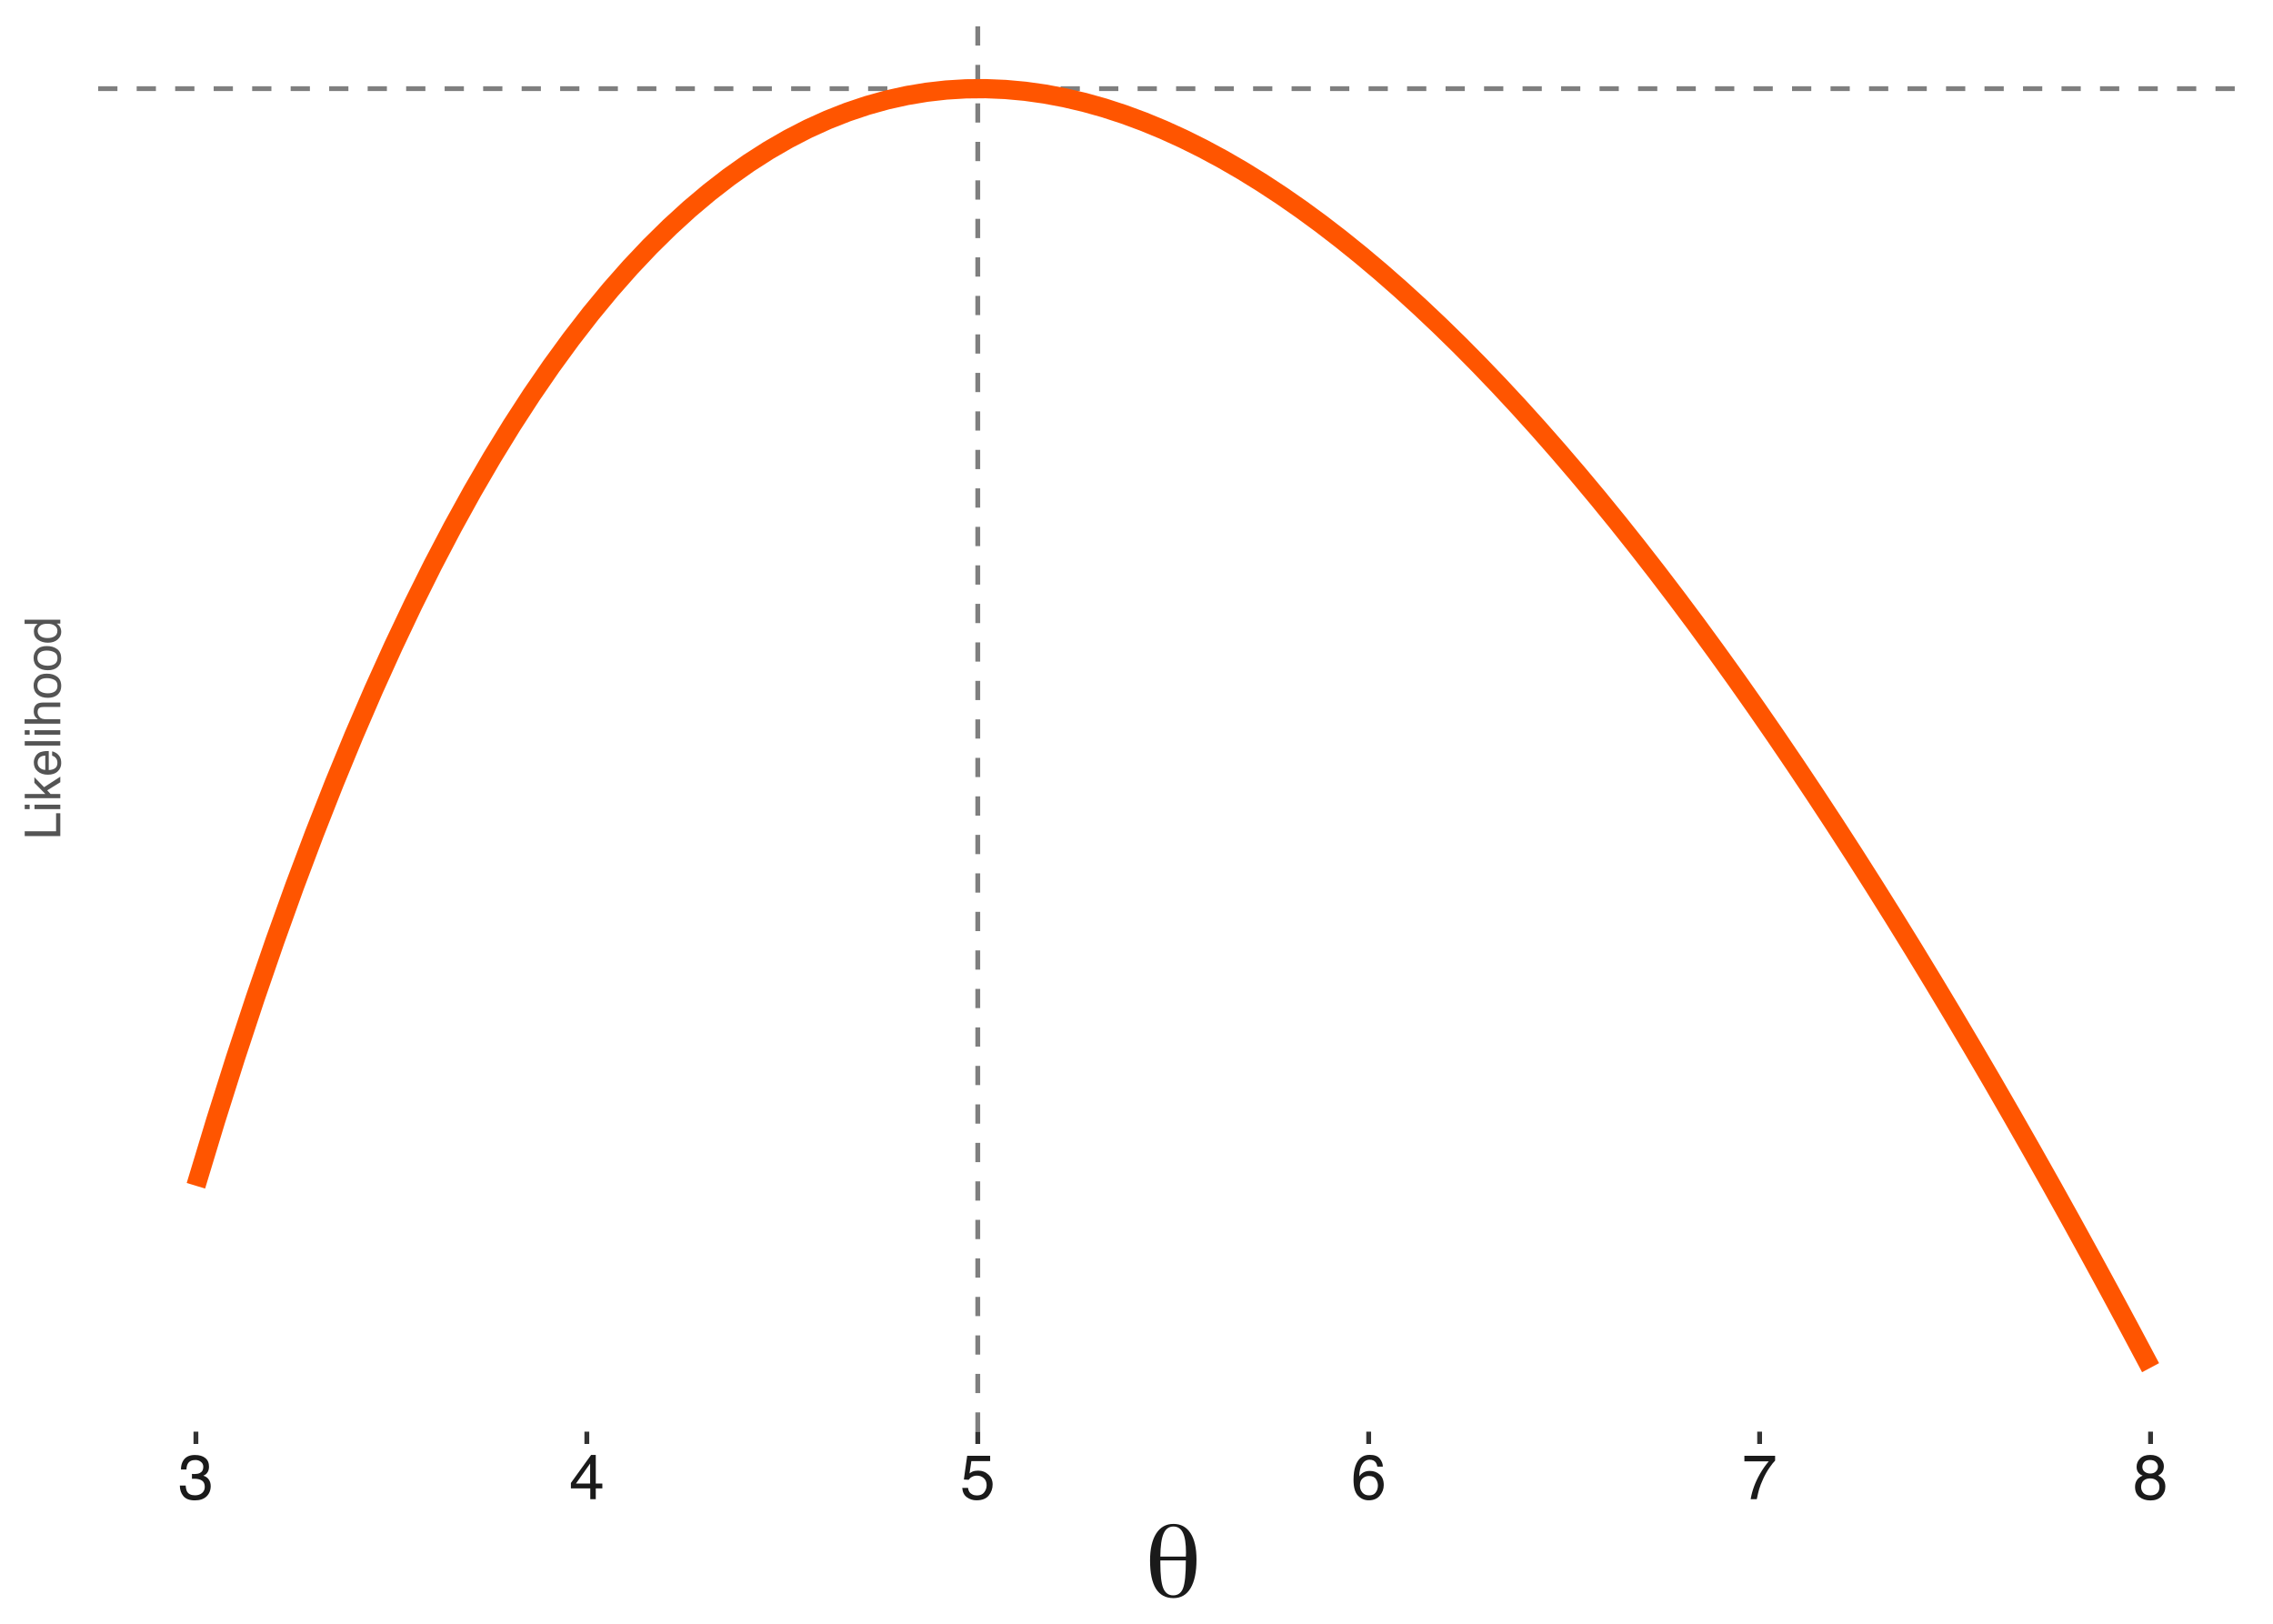
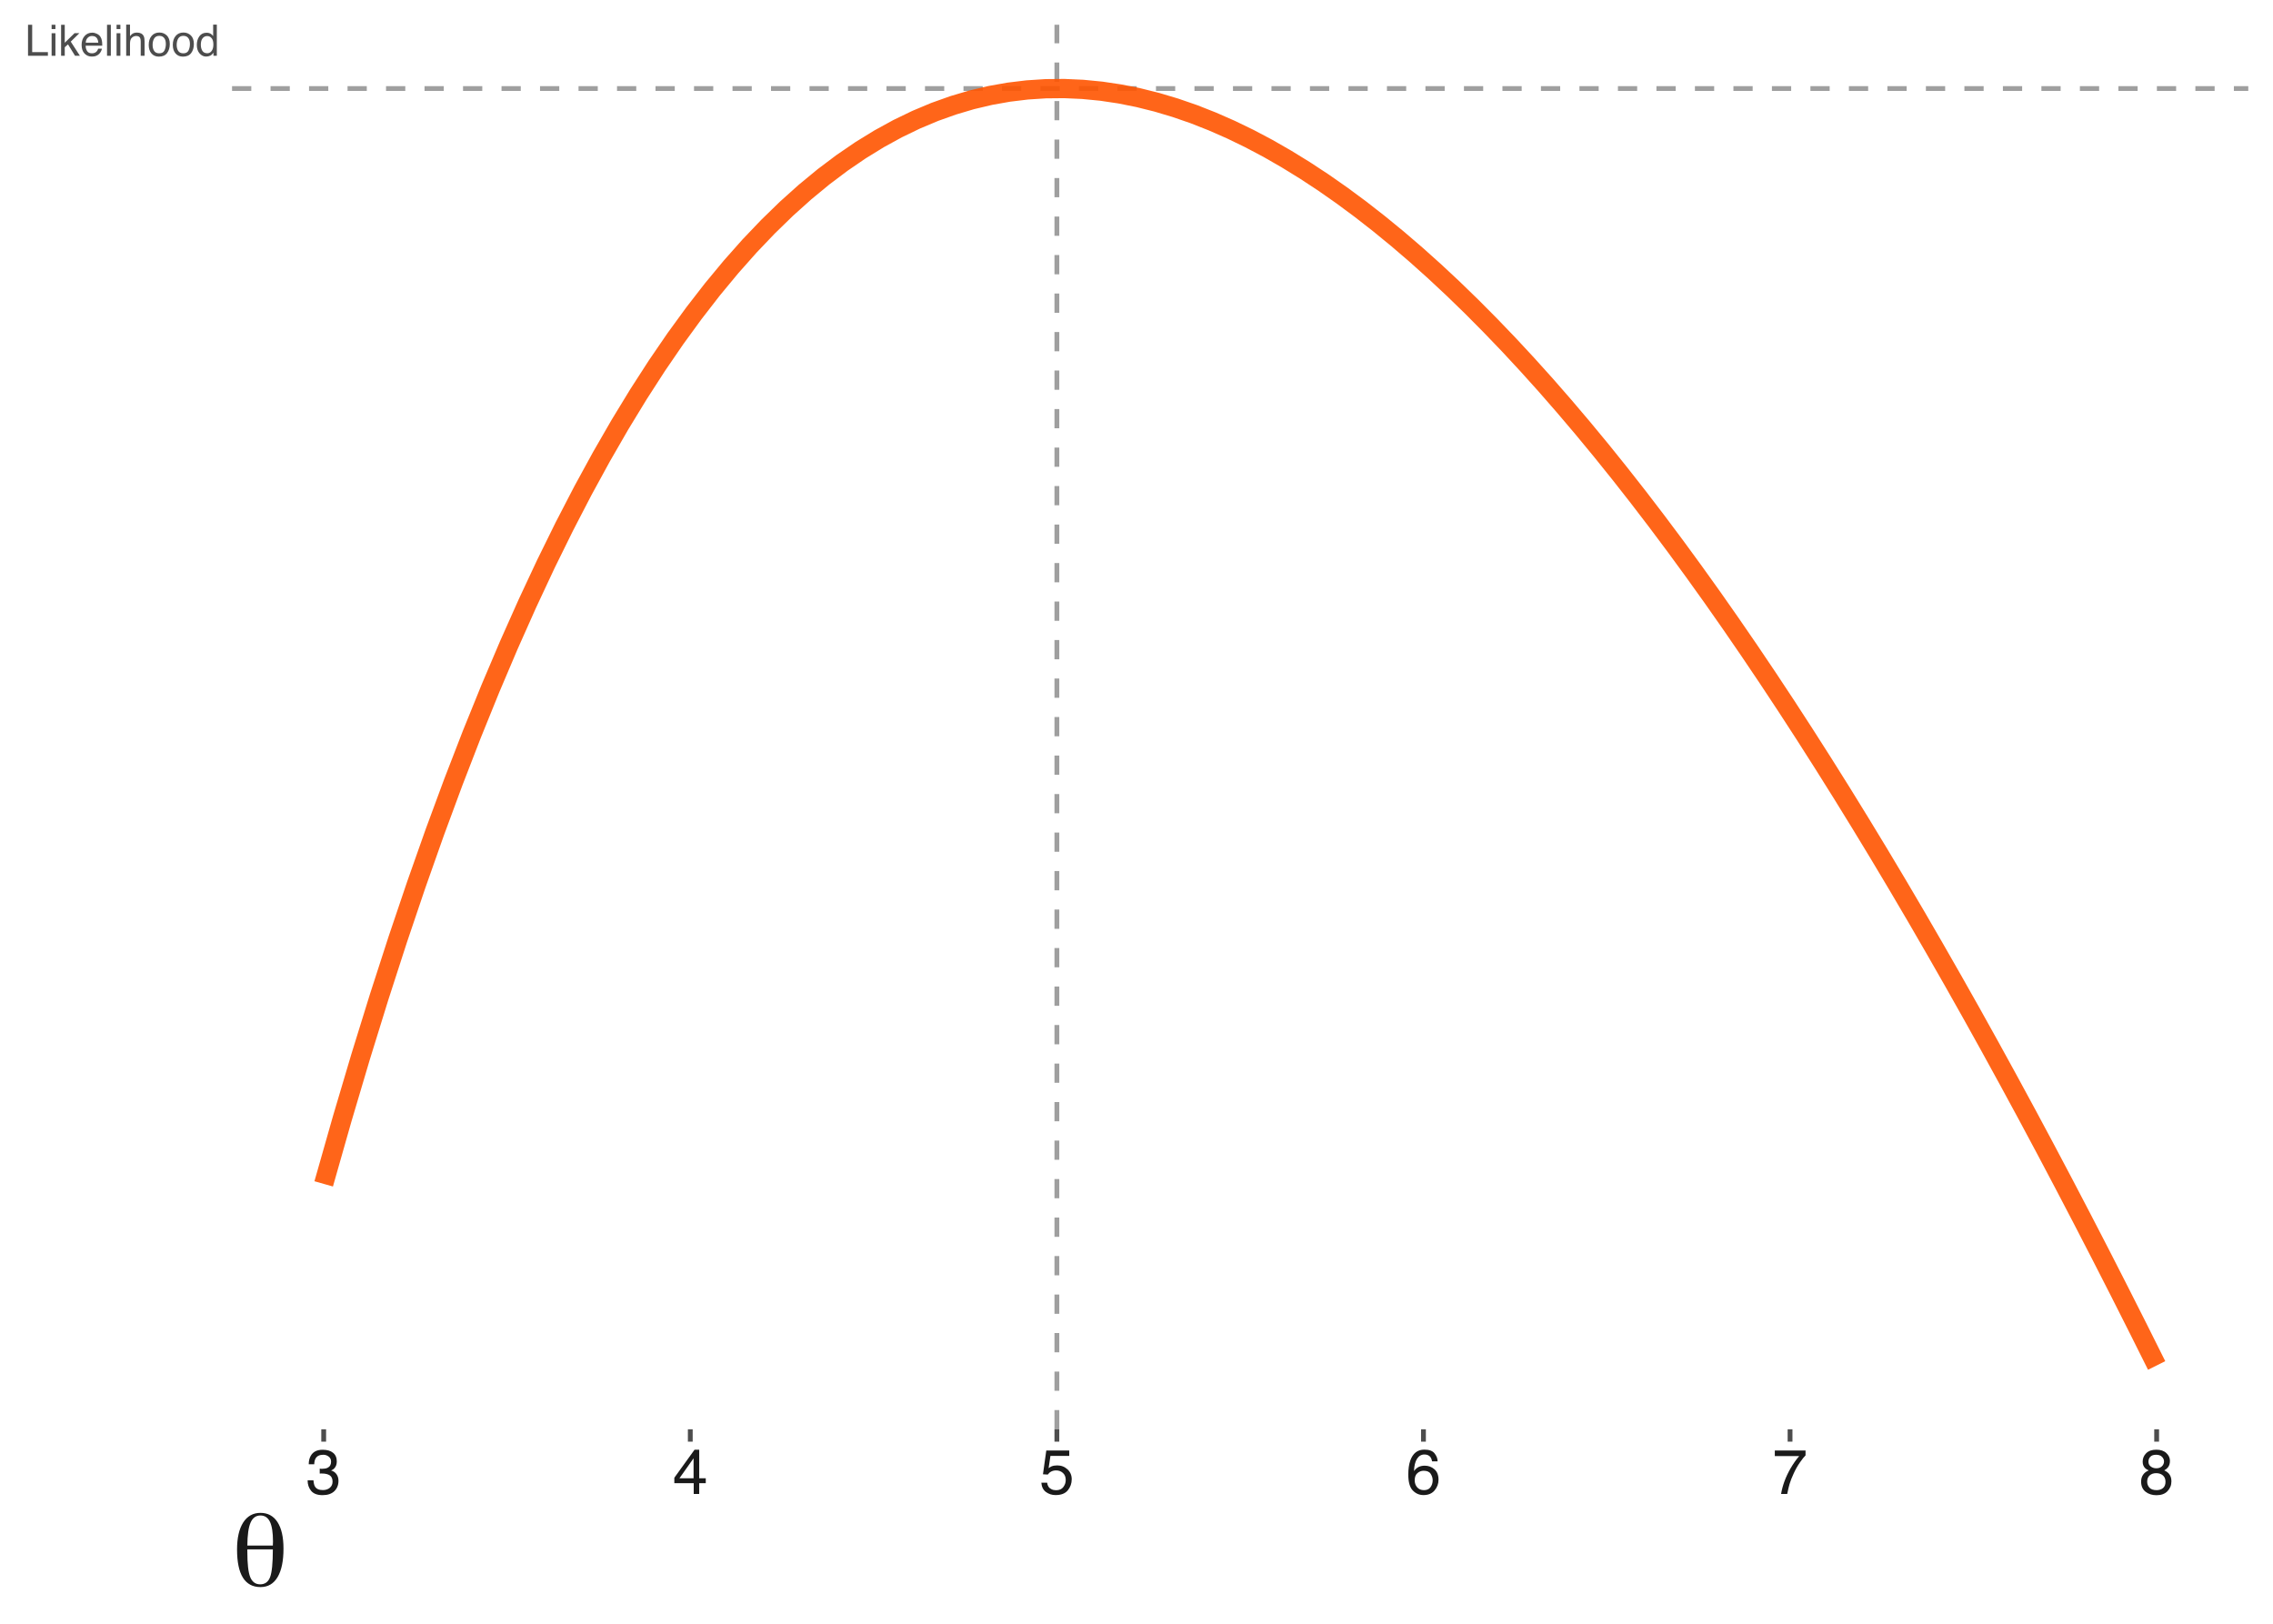
<svg xmlns="http://www.w3.org/2000/svg" xmlns:xlink="http://www.w3.org/1999/xlink" width="504pt" height="360pt" viewBox="0 0 504 360" version="1.1">
  <defs>
    <g>
      <symbol overflow="visible" id="glyph0-0">
        <path style="stroke:none;" d="M 0.453 0 L 0.453 -10.047 L 8.422 -10.047 L 8.422 0 Z M 7.172 -1.266 L 7.172 -8.781 L 1.703 -8.781 L 1.703 -1.266 Z M 7.172 -1.266 " />
      </symbol>
      <symbol overflow="visible" id="glyph0-1">
        <path style="stroke:none;" d="M 3.641 0.266 C 2.484 0.266 1.641 -0.051 1.109 -0.688 C 0.586 -1.32 0.328 -2.098 0.328 -3.016 L 1.625 -3.016 C 1.676 -2.379 1.789 -1.914 1.969 -1.625 C 2.289 -1.113 2.867 -0.859 3.703 -0.859 C 4.348 -0.859 4.867 -1.031 5.266 -1.375 C 5.66 -1.719 5.859 -2.164 5.859 -2.719 C 5.859 -3.383 5.648 -3.852 5.234 -4.125 C 4.816 -4.395 4.242 -4.531 3.516 -4.531 C 3.43 -4.531 3.348 -4.531 3.266 -4.531 C 3.18 -4.531 3.098 -4.523 3.016 -4.516 L 3.016 -5.609 C 3.141 -5.586 3.242 -5.578 3.328 -5.578 C 3.41 -5.578 3.504 -5.578 3.609 -5.578 C 4.066 -5.578 4.445 -5.648 4.75 -5.797 C 5.27 -6.047 5.531 -6.5 5.531 -7.156 C 5.531 -7.645 5.352 -8.02 5 -8.281 C 4.656 -8.551 4.254 -8.688 3.797 -8.688 C 2.973 -8.688 2.406 -8.41 2.094 -7.859 C 1.914 -7.555 1.816 -7.129 1.797 -6.578 L 0.578 -6.578 C 0.578 -7.305 0.723 -7.926 1.016 -8.438 C 1.516 -9.344 2.398 -9.797 3.672 -9.797 C 4.66 -9.797 5.426 -9.57 5.969 -9.125 C 6.52 -8.688 6.797 -8.047 6.797 -7.203 C 6.797 -6.598 6.633 -6.113 6.312 -5.75 C 6.113 -5.508 5.852 -5.328 5.531 -5.203 C 6.051 -5.055 6.453 -4.781 6.734 -4.375 C 7.023 -3.977 7.172 -3.488 7.172 -2.906 C 7.172 -1.969 6.863 -1.203 6.25 -0.609 C 5.633 -0.023 4.766 0.266 3.641 0.266 Z M 3.641 0.266 " />
      </symbol>
      <symbol overflow="visible" id="glyph0-2">
        <path style="stroke:none;" d="M 4.625 -3.469 L 4.625 -7.906 L 1.484 -3.469 Z M 4.656 0 L 4.656 -2.391 L 0.359 -2.391 L 0.359 -3.594 L 4.844 -9.812 L 5.875 -9.812 L 5.875 -3.469 L 7.328 -3.469 L 7.328 -2.391 L 5.875 -2.391 L 5.875 0 Z M 4.656 0 " />
      </symbol>
      <symbol overflow="visible" id="glyph0-3">
        <path style="stroke:none;" d="M 1.734 -2.5 C 1.816 -1.789 2.141 -1.305 2.703 -1.047 C 2.992 -0.898 3.332 -0.828 3.719 -0.828 C 4.445 -0.828 4.984 -1.062 5.328 -1.531 C 5.68 -2 5.859 -2.516 5.859 -3.078 C 5.859 -3.766 5.648 -4.289 5.234 -4.656 C 4.816 -5.031 4.316 -5.219 3.734 -5.219 C 3.316 -5.219 2.953 -5.133 2.641 -4.969 C 2.336 -4.812 2.082 -4.586 1.875 -4.297 L 0.812 -4.359 L 1.547 -9.625 L 6.641 -9.625 L 6.641 -8.438 L 2.469 -8.438 L 2.062 -5.719 C 2.289 -5.883 2.504 -6.016 2.703 -6.109 C 3.066 -6.254 3.488 -6.328 3.969 -6.328 C 4.863 -6.328 5.625 -6.035 6.25 -5.453 C 6.875 -4.879 7.188 -4.148 7.188 -3.266 C 7.188 -2.336 6.898 -1.52 6.328 -0.812 C 5.754 -0.102 4.844 0.25 3.594 0.25 C 2.801 0.25 2.098 0.023 1.484 -0.422 C 0.867 -0.867 0.523 -1.562 0.453 -2.5 Z M 1.734 -2.5 " />
      </symbol>
      <symbol overflow="visible" id="glyph0-4">
        <path style="stroke:none;" d="M 4.094 -9.828 C 5.188 -9.828 5.945 -9.539 6.375 -8.969 C 6.812 -8.406 7.031 -7.82 7.031 -7.219 L 5.812 -7.219 C 5.738 -7.613 5.625 -7.922 5.469 -8.141 C 5.164 -8.547 4.711 -8.75 4.109 -8.75 C 3.422 -8.75 2.875 -8.43 2.469 -7.797 C 2.062 -7.16 1.836 -6.25 1.797 -5.062 C 2.078 -5.477 2.43 -5.789 2.859 -6 C 3.254 -6.176 3.691 -6.266 4.172 -6.266 C 4.992 -6.266 5.707 -6.004 6.312 -5.484 C 6.926 -4.961 7.234 -4.18 7.234 -3.141 C 7.234 -2.254 6.941 -1.469 6.359 -0.781 C 5.785 -0.094 4.961 0.25 3.891 0.25 C 2.973 0.25 2.18 -0.094 1.516 -0.781 C 0.859 -1.477 0.531 -2.648 0.531 -4.297 C 0.531 -5.516 0.676 -6.547 0.969 -7.391 C 1.539 -9.016 2.582 -9.828 4.094 -9.828 Z M 4 -0.844 C 4.656 -0.844 5.141 -1.055 5.453 -1.484 C 5.773 -1.922 5.938 -2.438 5.938 -3.031 C 5.938 -3.531 5.789 -4.004 5.5 -4.453 C 5.219 -4.91 4.695 -5.141 3.938 -5.141 C 3.414 -5.141 2.953 -4.961 2.547 -4.609 C 2.148 -4.266 1.953 -3.738 1.953 -3.031 C 1.953 -2.414 2.133 -1.895 2.5 -1.469 C 2.863 -1.051 3.363 -0.844 4 -0.844 Z M 4 -0.844 " />
      </symbol>
      <symbol overflow="visible" id="glyph0-5">
        <path style="stroke:none;" d="M 7.328 -9.625 L 7.328 -8.547 C 7.004 -8.242 6.582 -7.711 6.062 -6.953 C 5.539 -6.203 5.082 -5.391 4.688 -4.516 C 4.289 -3.66 3.988 -2.883 3.781 -2.188 C 3.645 -1.727 3.473 -1 3.266 0 L 1.906 0 C 2.219 -1.863 2.898 -3.723 3.953 -5.578 C 4.578 -6.66 5.234 -7.598 5.922 -8.391 L 0.516 -8.391 L 0.516 -9.625 Z M 7.328 -9.625 " />
      </symbol>
      <symbol overflow="visible" id="glyph0-6">
        <path style="stroke:none;" d="M 3.812 -5.688 C 4.352 -5.688 4.773 -5.836 5.078 -6.141 C 5.379 -6.441 5.531 -6.801 5.531 -7.219 C 5.531 -7.582 5.383 -7.914 5.094 -8.219 C 4.801 -8.531 4.359 -8.688 3.766 -8.688 C 3.172 -8.688 2.738 -8.531 2.469 -8.219 C 2.207 -7.914 2.078 -7.562 2.078 -7.156 C 2.078 -6.695 2.25 -6.336 2.594 -6.078 C 2.938 -5.816 3.344 -5.688 3.812 -5.688 Z M 3.891 -0.844 C 4.453 -0.844 4.922 -0.992 5.297 -1.297 C 5.672 -1.609 5.859 -2.07 5.859 -2.688 C 5.859 -3.312 5.664 -3.785 5.281 -4.109 C 4.895 -4.441 4.398 -4.609 3.797 -4.609 C 3.203 -4.609 2.719 -4.441 2.344 -4.109 C 1.977 -3.773 1.797 -3.312 1.797 -2.719 C 1.797 -2.207 1.961 -1.766 2.297 -1.391 C 2.641 -1.023 3.172 -0.844 3.891 -0.844 Z M 2.141 -5.219 C 1.797 -5.363 1.523 -5.535 1.328 -5.734 C 0.973 -6.098 0.797 -6.57 0.797 -7.156 C 0.797 -7.883 1.055 -8.508 1.578 -9.031 C 2.109 -9.551 2.859 -9.812 3.828 -9.812 C 4.773 -9.812 5.516 -9.562 6.047 -9.062 C 6.578 -8.57 6.844 -8 6.844 -7.344 C 6.844 -6.727 6.688 -6.234 6.375 -5.859 C 6.207 -5.641 5.941 -5.43 5.578 -5.234 C 5.984 -5.047 6.301 -4.832 6.531 -4.594 C 6.957 -4.133 7.172 -3.539 7.172 -2.812 C 7.172 -1.945 6.879 -1.211 6.297 -0.609 C 5.723 -0.016 4.91 0.281 3.859 0.281 C 2.898 0.281 2.094 0.023 1.438 -0.484 C 0.781 -1.004 0.453 -1.758 0.453 -2.75 C 0.453 -3.32 0.594 -3.816 0.875 -4.234 C 1.156 -4.66 1.578 -4.988 2.141 -5.219 Z M 2.141 -5.219 " />
      </symbol>
      <symbol overflow="visible" id="glyph1-0">
        <path style="stroke:none;" d="M 1.203 4.25 L 1.203 -16.922 L 13.203 -16.922 L 13.203 4.25 Z M 2.547 2.906 L 11.859 2.906 L 11.859 -15.578 L 2.547 -15.578 Z M 2.547 2.906 " />
      </symbol>
      <symbol overflow="visible" id="glyph1-1">
        <path style="stroke:none;" d="M 3.391 -8.062 L 3.391 -7.516 C 3.391 -4.848 3.602 -2.977 4.031 -1.906 C 4.469 -0.844 5.203 -0.312 6.234 -0.312 C 7.285 -0.312 8.016 -0.832 8.422 -1.875 C 8.836 -2.926 9.047 -4.988 9.047 -8.062 Z M 9.047 -8.906 C 9.047 -9.02 9.051 -9.172 9.062 -9.359 C 9.07 -9.547 9.078 -9.688 9.078 -9.781 C 9.078 -11.781 8.852 -13.242 8.406 -14.172 C 7.957 -15.109 7.254 -15.578 6.297 -15.578 C 5.297 -15.578 4.566 -15.051 4.109 -14 C 3.648 -12.957 3.41 -11.258 3.391 -8.906 Z M 6.297 -16.156 C 7.93 -16.156 9.191 -15.473 10.078 -14.109 C 10.961 -12.742 11.406 -10.785 11.406 -8.234 C 11.406 -5.484 10.969 -3.375 10.094 -1.906 C 9.219 -0.438 7.957 0.297 6.312 0.297 C 4.582 0.297 3.281 -0.398 2.406 -1.797 C 1.539 -3.191 1.109 -5.273 1.109 -8.047 C 1.109 -10.598 1.562 -12.586 2.469 -14.016 C 3.383 -15.441 4.66 -16.156 6.297 -16.156 Z M 6.297 -16.156 " />
      </symbol>
      <symbol overflow="visible" id="glyph2-0">
-         <path style="stroke:none;" d="M 0 -0.359 L -7.891 -0.359 L -7.891 -6.625 L 0 -6.625 Z M -0.984 -5.625 L -6.906 -5.625 L -6.906 -1.344 L -0.984 -1.344 Z M -0.984 -5.625 " />
+         <path style="stroke:none;" d="M 0.312 0 L 0.312 -6.875 L 5.766 -6.875 L 5.766 0 Z M 4.906 -0.859 L 4.906 -6.016 L 1.172 -6.016 L 1.172 -0.859 Z M 4.906 -0.859 " />
      </symbol>
      <symbol overflow="visible" id="glyph2-1">
-         <path style="stroke:none;" d="M -7.891 -0.844 L -7.891 -1.906 L -0.938 -1.906 L -0.938 -5.906 L 0 -5.906 L 0 -0.844 Z M -7.891 -0.844 " />
+         <path style="stroke:none;" d="M 0.734 -6.875 L 1.656 -6.875 L 1.656 -0.812 L 5.141 -0.812 L 5.141 0 L 0.734 0 Z M 0.734 -6.875 " />
      </symbol>
      <symbol overflow="visible" id="glyph2-2">
-         <path style="stroke:none;" d="M -5.719 -0.703 L -5.719 -1.688 L 0 -1.688 L 0 -0.703 Z M -7.891 -0.703 L -7.891 -1.688 L -6.797 -1.688 L -6.797 -0.703 Z M -7.891 -0.703 " />
+         <path style="stroke:none;" d="M 0.625 -5 L 1.469 -5 L 1.469 0 L 0.625 0 Z M 0.625 -6.875 L 1.469 -6.875 L 1.469 -5.922 L 0.625 -5.922 Z M 0.625 -6.875 " />
      </symbol>
      <symbol overflow="visible" id="glyph2-3">
-         <path style="stroke:none;" d="M -7.891 -0.688 L -7.891 -1.609 L -3.312 -1.609 L -5.75 -4.094 L -5.75 -5.328 L -3.594 -3.125 L 0 -5.453 L 0 -4.219 L -2.906 -2.422 L -2.156 -1.609 L 0 -1.609 L 0 -0.688 Z M -7.891 -0.688 " />
+         <path style="stroke:none;" d="M 0.594 -6.875 L 1.406 -6.875 L 1.406 -2.891 L 3.578 -5.016 L 4.656 -5.016 L 2.734 -3.141 L 4.766 0 L 3.688 0 L 2.125 -2.531 L 1.406 -1.891 L 1.406 0 L 0.594 0 Z M 0.594 -6.875 " />
      </symbol>
      <symbol overflow="visible" id="glyph2-4">
-         <path style="stroke:none;" d="M -5.875 -3.109 C -5.875 -3.516 -5.781 -3.906 -5.594 -4.281 C -5.406 -4.664 -5.156 -4.961 -4.844 -5.172 C -4.562 -5.359 -4.223 -5.484 -3.828 -5.547 C -3.566 -5.609 -3.145 -5.641 -2.562 -5.641 L -2.562 -1.422 C -1.977 -1.441 -1.508 -1.578 -1.156 -1.828 C -0.812 -2.086 -0.641 -2.488 -0.641 -3.031 C -0.641 -3.539 -0.805 -3.945 -1.141 -4.25 C -1.328 -4.414 -1.551 -4.535 -1.812 -4.609 L -1.812 -5.562 C -1.594 -5.531 -1.352 -5.441 -1.094 -5.297 C -0.832 -5.16 -0.625 -5.004 -0.469 -4.828 C -0.176 -4.535 0.02 -4.176 0.125 -3.75 C 0.176 -3.508 0.203 -3.242 0.203 -2.953 C 0.203 -2.234 -0.055 -1.625 -0.578 -1.125 C -1.098 -0.633 -1.828 -0.391 -2.766 -0.391 C -3.691 -0.391 -4.441 -0.641 -5.016 -1.141 C -5.586 -1.641 -5.875 -2.297 -5.875 -3.109 Z M -3.328 -4.641 C -3.754 -4.609 -4.094 -4.52 -4.344 -4.375 C -4.801 -4.102 -5.031 -3.66 -5.031 -3.047 C -5.031 -2.598 -4.867 -2.223 -4.547 -1.922 C -4.234 -1.629 -3.828 -1.473 -3.328 -1.453 Z M -5.891 -3.016 Z M -5.891 -3.016 " />
+         <path style="stroke:none;" d="M 2.703 -5.125 C 3.055 -5.125 3.398 -5.039 3.734 -4.875 C 4.078 -4.707 4.332 -4.492 4.5 -4.234 C 4.676 -3.973 4.789 -3.676 4.844 -3.344 C 4.895 -3.113 4.922 -2.742 4.922 -2.234 L 1.234 -2.234 C 1.254 -1.723 1.375 -1.312 1.594 -1 C 1.82 -0.695 2.172 -0.547 2.641 -0.547 C 3.086 -0.547 3.441 -0.691 3.703 -0.984 C 3.848 -1.148 3.953 -1.348 4.016 -1.578 L 4.844 -1.578 C 4.82 -1.391 4.75 -1.18 4.625 -0.953 C 4.508 -0.734 4.375 -0.551 4.219 -0.406 C 3.957 -0.156 3.641 0.016 3.266 0.109 C 3.055 0.148 2.828 0.172 2.578 0.172 C 1.953 0.172 1.422 -0.051 0.984 -0.5 C 0.555 -0.957 0.344 -1.594 0.344 -2.406 C 0.344 -3.219 0.562 -3.875 1 -4.375 C 1.438 -4.875 2.004 -5.125 2.703 -5.125 Z M 4.047 -2.906 C 4.016 -3.27 3.938 -3.562 3.812 -3.781 C 3.582 -4.188 3.195 -4.391 2.656 -4.391 C 2.27 -4.391 1.941 -4.25 1.672 -3.969 C 1.41 -3.695 1.273 -3.344 1.266 -2.906 Z M 2.625 -5.141 Z M 2.625 -5.141 " />
      </symbol>
      <symbol overflow="visible" id="glyph2-5">
-         <path style="stroke:none;" d="M -7.891 -0.734 L -7.891 -1.703 L 0 -1.703 L 0 -0.734 Z M -7.891 -0.734 " />
+         <path style="stroke:none;" d="M 0.641 -6.875 L 1.484 -6.875 L 1.484 0 L 0.641 0 Z M 0.641 -6.875 " />
      </symbol>
      <symbol overflow="visible" id="glyph2-6">
-         <path style="stroke:none;" d="M -7.922 -0.703 L -7.922 -1.672 L -4.969 -1.672 C -5.258 -1.898 -5.469 -2.109 -5.594 -2.297 C -5.789 -2.609 -5.891 -2.992 -5.891 -3.453 C -5.891 -4.285 -5.598 -4.852 -5.016 -5.156 C -4.691 -5.312 -4.25 -5.391 -3.688 -5.391 L 0 -5.391 L 0 -4.406 L -3.625 -4.406 C -4.051 -4.406 -4.363 -4.352 -4.562 -4.25 C -4.875 -4.07 -5.031 -3.738 -5.031 -3.25 C -5.031 -2.852 -4.891 -2.488 -4.609 -2.156 C -4.336 -1.832 -3.816 -1.672 -3.047 -1.672 L 0 -1.672 L 0 -0.703 Z M -7.922 -0.703 " />
+         <path style="stroke:none;" d="M 0.625 -6.906 L 1.469 -6.906 L 1.469 -4.344 C 1.664 -4.594 1.844 -4.77 2 -4.875 C 2.27 -5.051 2.609 -5.141 3.016 -5.141 C 3.742 -5.141 4.238 -4.883 4.5 -4.375 C 4.633 -4.094 4.703 -3.707 4.703 -3.219 L 4.703 0 L 3.844 0 L 3.844 -3.156 C 3.844 -3.531 3.797 -3.801 3.703 -3.969 C 3.547 -4.25 3.258 -4.391 2.844 -4.391 C 2.488 -4.391 2.172 -4.266 1.891 -4.016 C 1.609 -3.773 1.469 -3.32 1.469 -2.656 L 1.469 0 L 0.625 0 Z M 0.625 -6.906 " />
      </symbol>
      <symbol overflow="visible" id="glyph2-7">
-         <path style="stroke:none;" d="M -0.625 -2.984 C -0.625 -3.629 -0.863 -4.07 -1.344 -4.312 C -1.832 -4.551 -2.375 -4.672 -2.969 -4.672 C -3.508 -4.672 -3.945 -4.582 -4.281 -4.406 C -4.812 -4.133 -5.078 -3.664 -5.078 -3 C -5.078 -2.406 -4.848 -1.973 -4.391 -1.703 C -3.941 -1.441 -3.398 -1.312 -2.766 -1.312 C -2.148 -1.312 -1.641 -1.441 -1.234 -1.703 C -0.828 -1.973 -0.625 -2.398 -0.625 -2.984 Z M -5.922 -3.031 C -5.922 -3.77 -5.672 -4.395 -5.172 -4.906 C -4.68 -5.414 -3.957 -5.672 -3 -5.672 C -2.07 -5.672 -1.305 -5.445 -0.703 -5 C -0.098 -4.551 0.203 -3.852 0.203 -2.906 C 0.203 -2.113 -0.062 -1.484 -0.594 -1.016 C -1.125 -0.547 -1.844 -0.312 -2.75 -0.312 C -3.719 -0.312 -4.488 -0.555 -5.062 -1.047 C -5.633 -1.535 -5.922 -2.195 -5.922 -3.031 Z M -5.891 -3 Z M -5.891 -3 " />
+         <path style="stroke:none;" d="M 2.609 -0.547 C 3.172 -0.547 3.555 -0.754 3.766 -1.172 C 3.973 -1.598 4.078 -2.07 4.078 -2.594 C 4.078 -3.062 4 -3.441 3.844 -3.734 C 3.602 -4.191 3.195 -4.422 2.625 -4.422 C 2.102 -4.422 1.723 -4.223 1.484 -3.828 C 1.254 -3.441 1.141 -2.969 1.141 -2.406 C 1.141 -1.875 1.254 -1.43 1.484 -1.078 C 1.723 -0.723 2.098 -0.547 2.609 -0.547 Z M 2.641 -5.156 C 3.285 -5.156 3.832 -4.941 4.281 -4.516 C 4.727 -4.086 4.953 -3.453 4.953 -2.609 C 4.953 -1.805 4.754 -1.141 4.359 -0.609 C 3.961 -0.078 3.352 0.188 2.531 0.188 C 1.844 0.188 1.297 -0.047 0.891 -0.516 C 0.484 -0.984 0.281 -1.613 0.281 -2.406 C 0.281 -3.238 0.492 -3.906 0.922 -4.406 C 1.348 -4.906 1.922 -5.156 2.641 -5.156 Z M 2.609 -5.141 Z M 2.609 -5.141 " />
      </symbol>
      <symbol overflow="visible" id="glyph2-8">
-         <path style="stroke:none;" d="M -2.812 -1.328 C -2.195 -1.328 -1.68 -1.457 -1.266 -1.719 C -0.848 -1.977 -0.641 -2.395 -0.641 -2.969 C -0.641 -3.414 -0.832 -3.781 -1.219 -4.062 C -1.602 -4.352 -2.156 -4.5 -2.875 -4.5 C -3.602 -4.5 -4.141 -4.348 -4.484 -4.047 C -4.836 -3.754 -5.016 -3.391 -5.016 -2.953 C -5.016 -2.473 -4.828 -2.082 -4.453 -1.781 C -4.078 -1.477 -3.531 -1.328 -2.812 -1.328 Z M -5.859 -2.781 C -5.859 -3.219 -5.766 -3.586 -5.578 -3.891 C -5.473 -4.055 -5.285 -4.25 -5.016 -4.469 L -7.922 -4.469 L -7.922 -5.391 L 0 -5.391 L 0 -4.531 L -0.797 -4.531 C -0.441 -4.301 -0.188 -4.031 -0.031 -3.719 C 0.125 -3.414 0.203 -3.066 0.203 -2.672 C 0.203 -2.023 -0.062 -1.469 -0.594 -1 C -1.133 -0.531 -1.852 -0.297 -2.75 -0.297 C -3.594 -0.297 -4.32 -0.508 -4.938 -0.938 C -5.551 -1.363 -5.859 -1.977 -5.859 -2.781 Z M -5.859 -2.781 " />
+         <path style="stroke:none;" d="M 1.156 -2.453 C 1.156 -1.91 1.27 -1.457 1.5 -1.094 C 1.727 -0.738 2.094 -0.562 2.594 -0.562 C 2.977 -0.562 3.297 -0.727 3.547 -1.062 C 3.805 -1.395 3.938 -1.875 3.938 -2.5 C 3.938 -3.133 3.805 -3.602 3.547 -3.906 C 3.285 -4.219 2.961 -4.375 2.578 -4.375 C 2.148 -4.375 1.805 -4.207 1.547 -3.875 C 1.285 -3.551 1.156 -3.078 1.156 -2.453 Z M 2.422 -5.109 C 2.805 -5.109 3.129 -5.023 3.391 -4.859 C 3.535 -4.766 3.703 -4.602 3.891 -4.375 L 3.891 -6.906 L 4.703 -6.906 L 4.703 0 L 3.953 0 L 3.953 -0.703 C 3.754 -0.391 3.52 -0.164 3.25 -0.031 C 2.977 0.102 2.672 0.172 2.328 0.172 C 1.766 0.172 1.281 -0.062 0.875 -0.531 C 0.469 -1 0.266 -1.625 0.266 -2.406 C 0.266 -3.133 0.445 -3.766 0.812 -4.297 C 1.188 -4.836 1.723 -5.109 2.422 -5.109 Z M 2.422 -5.109 " />
      </symbol>
    </g>
    <clipPath id="clip1">
-       <path d="M 216 5.48 L 218 5.48 L 218 318 L 216 318 Z M 216 5.48 " />
+       <path d="M 233 5.48 L 235 5.48 L 235 316.895 L 233 316.895 Z M 233 5.48 " />
    </clipPath>
    <clipPath id="clip2">
-       <path d="M 21.77 19 L 499.52 19 L 499.52 21 L 21.77 21 Z M 21.77 19 " />
+       <path d="M 51.453 19 L 498.523 19 L 498.523 21 L 51.453 21 Z M 51.453 19 " />
    </clipPath>
  </defs>
-   <g id="surface1">
+   <g id="surface409">
    <g clip-path="url(#clip1)" clip-rule="nonzero">
-       <path style="fill:none;stroke-width:1.067;stroke-linecap:butt;stroke-linejoin:round;stroke:rgb(0%,0%,0%);stroke-opacity:0.502;stroke-dasharray:4.268,4.268;stroke-miterlimit:10;" d="M 216.805 317.406 L 216.805 5.48 " />
+       <path style="fill:none;stroke-width:1.067;stroke-linecap:butt;stroke-linejoin:round;stroke:rgb(25.098%,25.098%,25.098%);stroke-opacity:0.502;stroke-dasharray:4.268,4.268;stroke-miterlimit:10;" d="M 234.344 316.891 L 234.344 5.48 " />
    </g>
    <g clip-path="url(#clip2)" clip-rule="nonzero">
-       <path style="fill:none;stroke-width:1.067;stroke-linecap:butt;stroke-linejoin:round;stroke:rgb(0%,0%,0%);stroke-opacity:0.502;stroke-dasharray:4.268,4.268;stroke-miterlimit:10;" d="M 21.77 19.656 L 498.52 19.656 " />
+       <path style="fill:none;stroke-width:1.067;stroke-linecap:butt;stroke-linejoin:round;stroke:rgb(25.098%,25.098%,25.098%);stroke-opacity:0.502;stroke-dasharray:4.268,4.268;stroke-miterlimit:10;" d="M 51.453 19.633 L 498.52 19.633 " />
    </g>
-     <path style="fill:none;stroke-width:4.268;stroke-linecap:butt;stroke-linejoin:round;stroke:rgb(100%,33.333%,0%);stroke-opacity:1;stroke-miterlimit:1;" d="M 43.441 262.898 L 47.816 248.449 L 52.195 234.598 L 56.574 221.328 L 60.953 208.621 L 65.328 196.457 L 69.707 184.824 L 74.086 173.699 L 78.461 163.074 L 82.84 152.93 L 87.219 143.254 L 91.598 134.031 L 95.973 125.25 L 100.352 116.898 L 104.73 108.965 L 109.109 101.438 L 113.484 94.309 L 117.863 87.559 L 122.242 81.188 L 126.621 75.184 L 130.996 69.535 L 135.375 64.23 L 139.754 59.266 L 144.133 54.633 L 148.508 50.324 L 152.887 46.324 L 157.266 42.637 L 161.641 39.25 L 166.02 36.152 L 170.398 33.344 L 174.777 30.816 L 179.152 28.559 L 183.531 26.574 L 187.91 24.848 L 192.289 23.379 L 196.664 22.16 L 201.043 21.191 L 205.422 20.457 L 209.801 19.961 L 214.176 19.695 L 218.555 19.656 L 222.934 19.84 L 227.312 20.238 L 231.688 20.852 L 236.066 21.676 L 240.445 22.699 L 244.824 23.926 L 249.199 25.352 L 253.578 26.969 L 257.957 28.777 L 262.332 30.77 L 266.711 32.945 L 271.09 35.301 L 275.469 37.832 L 279.844 40.539 L 284.223 43.414 L 288.602 46.457 L 292.98 49.664 L 297.355 53.035 L 301.734 56.562 L 306.113 60.246 L 310.492 64.086 L 314.867 68.074 L 319.246 72.211 L 323.625 76.492 L 328.004 80.922 L 332.379 85.488 L 336.758 90.195 L 341.137 95.043 L 345.512 100.02 L 349.891 105.133 L 354.27 110.375 L 358.648 115.746 L 363.023 121.246 L 367.402 126.871 L 371.781 132.617 L 376.16 138.484 L 380.535 144.473 L 384.914 150.574 L 389.293 156.797 L 393.672 163.133 L 398.047 169.578 L 402.426 176.137 L 406.805 182.805 L 411.184 189.582 L 415.559 196.465 L 419.938 203.453 L 424.316 210.543 L 428.691 217.738 L 433.07 225.031 L 437.449 232.426 L 441.828 239.914 L 446.203 247.504 L 450.582 255.188 L 454.961 262.965 L 459.34 270.836 L 463.715 278.801 L 468.094 286.852 L 472.473 294.996 L 476.852 303.227 " />
-     <path style="fill:none;stroke-width:1.067;stroke-linecap:butt;stroke-linejoin:round;stroke:rgb(20%,20%,20%);stroke-opacity:1;stroke-miterlimit:10;" d="M 43.441 320.145 L 43.441 317.406 " />
-     <path style="fill:none;stroke-width:1.067;stroke-linecap:butt;stroke-linejoin:round;stroke:rgb(20%,20%,20%);stroke-opacity:1;stroke-miterlimit:10;" d="M 130.121 320.145 L 130.121 317.406 " />
-     <path style="fill:none;stroke-width:1.067;stroke-linecap:butt;stroke-linejoin:round;stroke:rgb(20%,20%,20%);stroke-opacity:1;stroke-miterlimit:10;" d="M 216.805 320.145 L 216.805 317.406 " />
-     <path style="fill:none;stroke-width:1.067;stroke-linecap:butt;stroke-linejoin:round;stroke:rgb(20%,20%,20%);stroke-opacity:1;stroke-miterlimit:10;" d="M 303.484 320.145 L 303.484 317.406 " />
-     <path style="fill:none;stroke-width:1.067;stroke-linecap:butt;stroke-linejoin:round;stroke:rgb(20%,20%,20%);stroke-opacity:1;stroke-miterlimit:10;" d="M 390.168 320.145 L 390.168 317.406 " />
-     <path style="fill:none;stroke-width:1.067;stroke-linecap:butt;stroke-linejoin:round;stroke:rgb(20%,20%,20%);stroke-opacity:1;stroke-miterlimit:10;" d="M 476.852 320.145 L 476.852 317.406 " />
+     <path style="fill:none;stroke-width:4.268;stroke-linecap:butt;stroke-linejoin:round;stroke:rgb(100%,33.333%,0%);stroke-opacity:0.902;stroke-miterlimit:10;" d="M 71.773 262.477 L 75.879 248.047 L 79.984 234.219 L 84.09 220.973 L 88.195 208.285 L 92.301 196.145 L 96.406 184.527 L 100.512 173.422 L 104.617 162.812 L 108.723 152.688 L 112.828 143.023 L 116.934 133.816 L 121.035 125.051 L 125.141 116.715 L 129.246 108.793 L 133.352 101.281 L 137.457 94.16 L 141.562 87.426 L 145.668 81.062 L 149.773 75.066 L 153.879 69.43 L 157.984 64.133 L 162.09 59.18 L 166.195 54.551 L 170.301 50.25 L 174.406 46.258 L 178.512 42.574 L 182.617 39.191 L 186.723 36.102 L 190.828 33.297 L 194.934 30.773 L 199.039 28.523 L 203.145 26.539 L 207.25 24.816 L 211.355 23.352 L 215.461 22.133 L 219.566 21.164 L 223.668 20.434 L 227.773 19.938 L 231.879 19.672 L 235.984 19.633 L 240.09 19.816 L 244.195 20.215 L 248.301 20.828 L 252.406 21.648 L 256.512 22.672 L 260.617 23.898 L 264.723 25.316 L 268.828 26.934 L 272.934 28.738 L 277.039 30.727 L 281.145 32.898 L 285.25 35.254 L 289.355 37.781 L 293.461 40.48 L 297.566 43.352 L 301.672 46.391 L 305.777 49.594 L 309.883 52.957 L 313.988 56.477 L 318.094 60.156 L 322.199 63.988 L 326.301 67.969 L 330.406 72.102 L 334.512 76.375 L 338.617 80.797 L 342.723 85.355 L 346.828 90.059 L 350.934 94.895 L 355.039 99.863 L 359.145 104.969 L 363.25 110.203 L 367.355 115.566 L 371.461 121.055 L 375.566 126.672 L 379.672 132.406 L 383.777 138.266 L 387.883 144.242 L 391.988 150.336 L 396.094 156.547 L 400.199 162.871 L 404.305 169.309 L 408.41 175.855 L 412.516 182.516 L 416.621 189.277 L 420.727 196.152 L 424.832 203.125 L 428.934 210.207 L 433.039 217.387 L 437.145 224.668 L 441.25 232.051 L 445.355 239.531 L 449.461 247.105 L 453.566 254.777 L 457.672 262.543 L 461.777 270.398 L 465.883 278.348 L 469.988 286.391 L 474.094 294.52 L 478.199 302.738 " />
+     <path style="fill:none;stroke-width:1.067;stroke-linecap:butt;stroke-linejoin:round;stroke:rgb(30.196%,30.196%,30.196%);stroke-opacity:1;stroke-miterlimit:10;" d="M 71.773 319.633 L 71.773 316.891 " />
+     <path style="fill:none;stroke-width:1.067;stroke-linecap:butt;stroke-linejoin:round;stroke:rgb(30.196%,30.196%,30.196%);stroke-opacity:1;stroke-miterlimit:10;" d="M 153.059 319.633 L 153.059 316.891 " />
+     <path style="fill:none;stroke-width:1.067;stroke-linecap:butt;stroke-linejoin:round;stroke:rgb(30.196%,30.196%,30.196%);stroke-opacity:1;stroke-miterlimit:10;" d="M 234.344 319.633 L 234.344 316.891 " />
+     <path style="fill:none;stroke-width:1.067;stroke-linecap:butt;stroke-linejoin:round;stroke:rgb(30.196%,30.196%,30.196%);stroke-opacity:1;stroke-miterlimit:10;" d="M 315.629 319.633 L 315.629 316.891 " />
+     <path style="fill:none;stroke-width:1.067;stroke-linecap:butt;stroke-linejoin:round;stroke:rgb(30.196%,30.196%,30.196%);stroke-opacity:1;stroke-miterlimit:10;" d="M 396.914 319.633 L 396.914 316.891 " />
+     <path style="fill:none;stroke-width:1.067;stroke-linecap:butt;stroke-linejoin:round;stroke:rgb(30.196%,30.196%,30.196%);stroke-opacity:1;stroke-miterlimit:10;" d="M 478.199 319.633 L 478.199 316.891 " />
    <g style="fill:rgb(10.196%,10.196%,10.196%);fill-opacity:1;">
-       <use xlink:href="#glyph0-1" x="39.547" y="332.383" />
+       <use xlink:href="#glyph0-1" x="67.879" y="331.223" />
    </g>
    <g style="fill:rgb(10.196%,10.196%,10.196%);fill-opacity:1;">
-       <use xlink:href="#glyph0-2" x="126.227" y="332.383" />
+       <use xlink:href="#glyph0-2" x="149.164" y="331.223" />
    </g>
    <g style="fill:rgb(10.196%,10.196%,10.196%);fill-opacity:1;">
-       <use xlink:href="#glyph0-3" x="212.91" y="332.383" />
+       <use xlink:href="#glyph0-3" x="230.449" y="331.223" />
    </g>
    <g style="fill:rgb(10.196%,10.196%,10.196%);fill-opacity:1;">
-       <use xlink:href="#glyph0-4" x="299.59" y="332.383" />
+       <use xlink:href="#glyph0-4" x="311.734" y="331.223" />
    </g>
    <g style="fill:rgb(10.196%,10.196%,10.196%);fill-opacity:1;">
-       <use xlink:href="#glyph0-5" x="386.273" y="332.383" />
+       <use xlink:href="#glyph0-5" x="393.02" y="331.223" />
    </g>
    <g style="fill:rgb(10.196%,10.196%,10.196%);fill-opacity:1;">
-       <use xlink:href="#glyph0-6" x="472.957" y="332.383" />
+       <use xlink:href="#glyph0-6" x="474.305" y="331.223" />
    </g>
    <g style="fill:rgb(10.196%,10.196%,10.196%);fill-opacity:1;">
-       <use xlink:href="#glyph1-1" x="253.895" y="354.02" />
+       <use xlink:href="#glyph1-1" x="51.453" y="351.574" />
    </g>
-     <g style="fill:rgb(32.941%,32.941%,32.941%);fill-opacity:1;">
-       <use xlink:href="#glyph2-1" x="13.371" y="186.211" />
-       <use xlink:href="#glyph2-2" x="13.371" y="180.093" />
-       <use xlink:href="#glyph2-3" x="13.371" y="177.649" />
-       <use xlink:href="#glyph2-4" x="13.371" y="172.149" />
-       <use xlink:href="#glyph2-5" x="13.371" y="166.032" />
-       <use xlink:href="#glyph2-2" x="13.371" y="163.588" />
-       <use xlink:href="#glyph2-6" x="13.371" y="161.144" />
-       <use xlink:href="#glyph2-7" x="13.371" y="155.026" />
-       <use xlink:href="#glyph2-7" x="13.371" y="148.909" />
-       <use xlink:href="#glyph2-8" x="13.371" y="142.791" />
+     <g style="fill:rgb(30.196%,30.196%,30.196%);fill-opacity:1;">
+       <use xlink:href="#glyph2-1" x="5.48" y="12.367" />
+       <use xlink:href="#glyph2-2" x="10.82" y="12.367" />
+       <use xlink:href="#glyph2-3" x="12.952" y="12.367" />
+       <use xlink:href="#glyph2-4" x="17.752" y="12.367" />
+       <use xlink:href="#glyph2-5" x="23.091" y="12.367" />
+       <use xlink:href="#glyph2-2" x="25.224" y="12.367" />
+       <use xlink:href="#glyph2-6" x="27.357" y="12.367" />
+       <use xlink:href="#glyph2-7" x="32.696" y="12.367" />
+       <use xlink:href="#glyph2-7" x="38.035" y="12.367" />
+       <use xlink:href="#glyph2-8" x="43.374" y="12.367" />
    </g>
  </g>
</svg>
